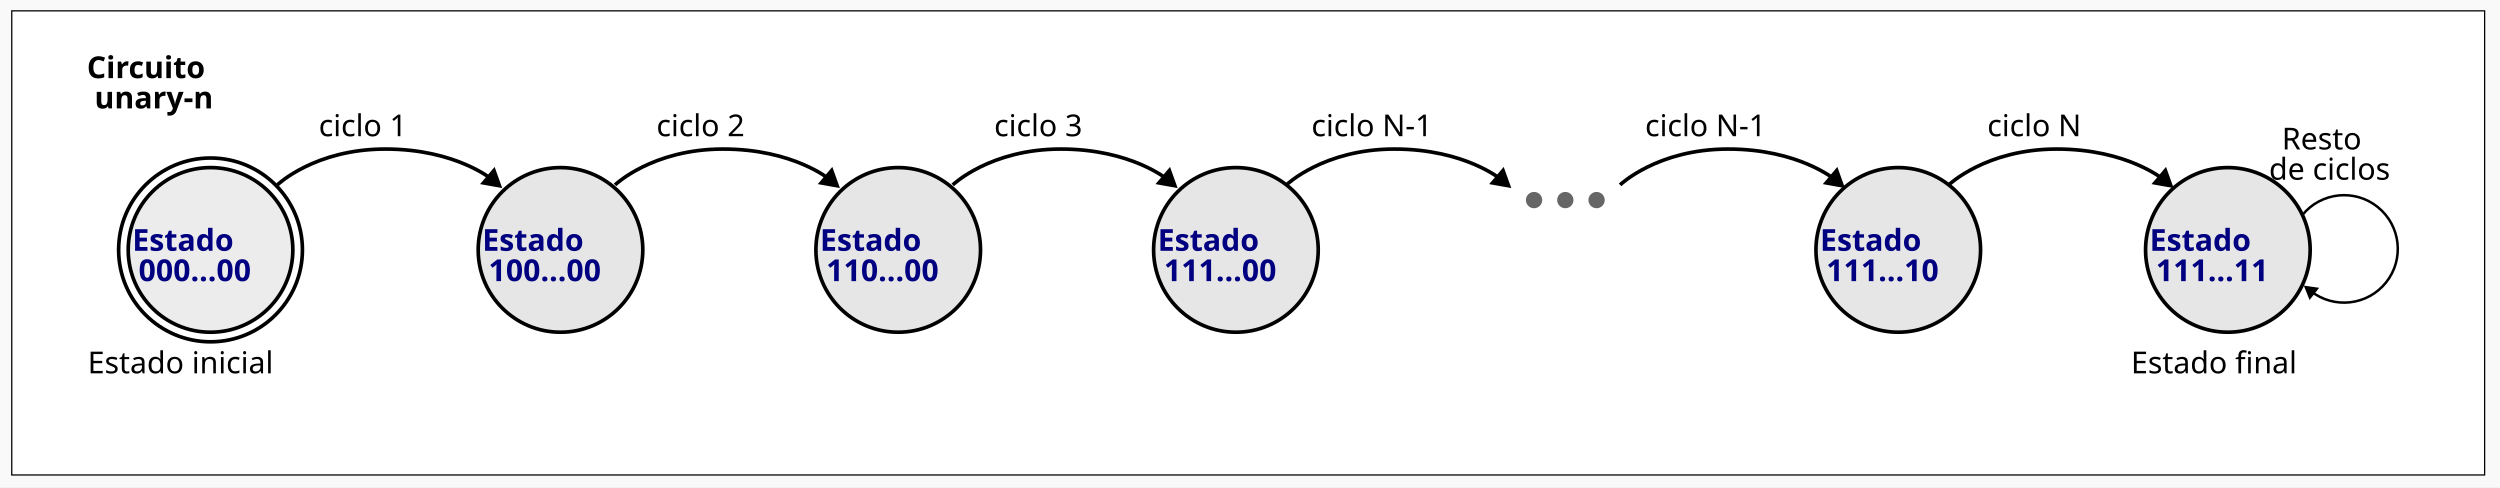
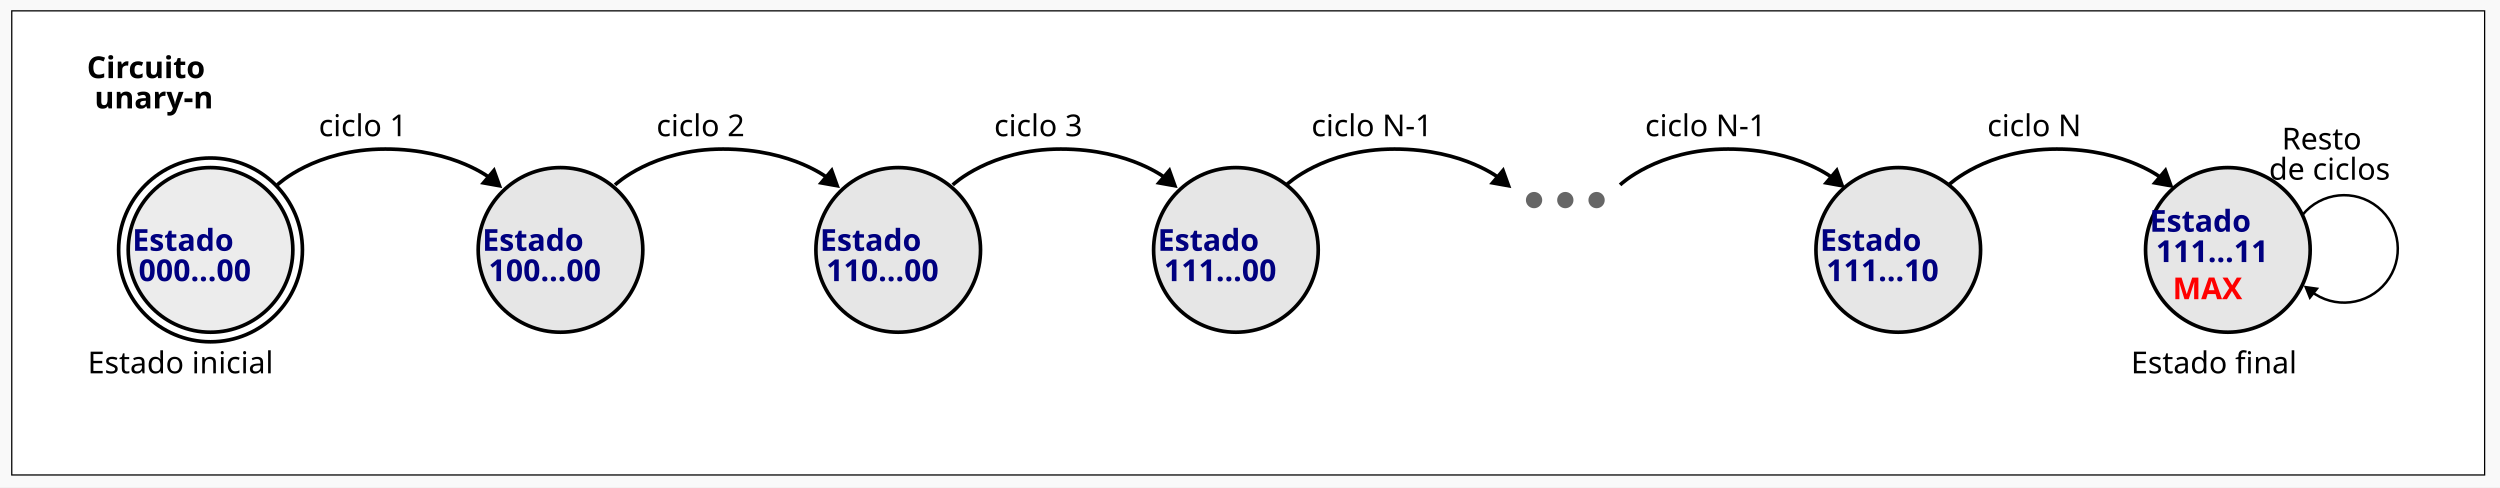
<svg xmlns="http://www.w3.org/2000/svg" width="524.18mm" height="102.152mm" viewBox="0 0 524.18 102.152" version="1.1" id="svg1">
  <defs id="defs1">
    <marker style="overflow:visible" id="marker17" refX="0" refY="0" orient="auto-start-reverse" markerWidth="1" markerHeight="1" viewBox="0 0 1 1" preserveAspectRatio="xMidYMid">
      <path transform="scale(0.5)" style="fill:context-stroke;fill-rule:evenodd;stroke:context-stroke;stroke-width:1pt" d="M 5.77,0 -2.88,5 V -5 Z" id="path17" />
    </marker>
    <marker style="overflow:visible" id="Triangle" refX="0" refY="0" orient="auto-start-reverse" markerWidth="1" markerHeight="1" viewBox="0 0 1 1" preserveAspectRatio="xMidYMid">
      <path transform="scale(0.5)" style="fill:context-stroke;fill-rule:evenodd;stroke:context-stroke;stroke-width:1pt" d="M 5.77,0 -2.88,5 V -5 Z" id="path135" />
    </marker>
  </defs>
  <g id="layer1" transform="translate(0.3319665,-3.982758)">
    <rect style="fill:#f9f9f9;stroke:none;stroke-width:0.265;stroke-dasharray:none" id="rect12" width="524.18" height="102.152" x="-0.332" y="3.983" />
    <rect style="fill:#ffffff;stroke:#000000;stroke-width:0.265;stroke-dasharray:none" id="rect11" width="518.49" height="97.311" x="2.134" y="6.259" />
  </g>
  <g id="layer3" transform="translate(0.3319665,-3.982758)">
    <circle style="fill:#e6e6e6;stroke:#000000;stroke-width:0.768" id="circle4" cx="117.189" cy="56.381" r="17.259" />
    <circle style="fill:#ececec;stroke:#000000;stroke-width:0.768" id="path3" cx="43.81" cy="56.381" r="17.259" />
    <text xml:space="preserve" style="font-weight:bold;font-size:6.35px;line-height:1;font-family:Ubuntu;-inkscape-font-specification:'Ubuntu Bold';text-align:center;writing-mode:lr-tb;direction:ltr;text-anchor:middle;fill:#000080;stroke:none;stroke-width:0.768" x="44.641" y="56.571" id="text1">
      <tspan id="tspan1" style="text-align:center;text-anchor:middle;fill:#000080;stroke:none;stroke-width:0.768" x="44.641" y="56.571">Estado </tspan>
      <tspan style="text-align:center;text-anchor:middle;fill:#000080;stroke:none;stroke-width:0.768" x="44.641" y="62.921" id="tspan2">000...00</tspan>
    </text>
    <text xml:space="preserve" style="font-weight:bold;font-size:6.35px;line-height:1;font-family:Ubuntu;-inkscape-font-specification:'Ubuntu Bold';text-align:center;writing-mode:lr-tb;direction:ltr;text-anchor:middle;fill:#000080;stroke:none;stroke-width:0.768" x="118.019" y="56.571" id="text4">
      <tspan id="tspan3" style="text-align:center;text-anchor:middle;fill:#000080;stroke:none;stroke-width:0.768" x="118.019" y="56.571">Estado </tspan>
      <tspan style="text-align:center;text-anchor:middle;fill:#000080;stroke:none;stroke-width:0.768" x="118.019" y="62.921" id="tspan4">100...00</tspan>
    </text>
    <path id="path5" style="fill:none;stroke:#000000;stroke-width:0.768;marker-end:url(#Triangle)" d="m 57.817,42.747 c 0,0 7.82,-7.512 22.645,-7.512 14.826,0 22.426,6.425 22.426,6.425" />
    <text xml:space="preserve" style="font-weight:bold;font-size:6.35px;line-height:1;font-family:Ubuntu;-inkscape-font-specification:'Ubuntu Bold';text-align:center;writing-mode:lr-tb;direction:ltr;text-anchor:middle;fill:#000000;stroke:none;stroke-width:0.768" x="36.058" y="20.362" id="text13">
      <tspan id="tspan12" style="text-align:center;text-anchor:middle;fill:#000000;stroke:none;stroke-width:0.768" x="36.058" y="20.362">Circuito</tspan>
      <tspan style="text-align:center;text-anchor:middle;fill:#000000;stroke:none;stroke-width:0.768" x="36.058" y="26.712" id="tspan13">unary-n</tspan>
    </text>
    <text xml:space="preserve" style="font-weight:bold;font-size:6.35px;line-height:1;font-family:Ubuntu;-inkscape-font-specification:'Ubuntu Bold';text-align:center;writing-mode:lr-tb;direction:ltr;text-anchor:middle;fill:#000000;stroke:none;stroke-width:0.768" x="41.647" y="82.252" id="text22">
      <tspan style="font-style:normal;font-variant:normal;font-weight:normal;font-stretch:normal;font-family:Ubuntu;-inkscape-font-specification:Ubuntu;text-align:center;text-anchor:middle;fill:#000000;stroke:none;stroke-width:0.768" x="41.647" y="82.252" id="tspan22">Estado inicial</tspan>
    </text>
    <circle style="fill:none;stroke:#000000;stroke-width:0.768" id="circle22" cx="43.81" cy="56.381" r="19.27" />
    <text xml:space="preserve" style="font-weight:bold;font-size:6.35px;line-height:1;font-family:Ubuntu;-inkscape-font-specification:'Ubuntu Bold';text-align:center;writing-mode:lr-tb;direction:ltr;text-anchor:middle;fill:#000000;stroke:none;stroke-width:0.768" x="79.876" y="32.546" id="text23">
      <tspan style="font-style:normal;font-variant:normal;font-weight:normal;font-stretch:normal;font-family:Ubuntu;-inkscape-font-specification:Ubuntu;text-align:center;text-anchor:middle;fill:#000000;stroke:none;stroke-width:0.768" x="79.876" y="32.546" id="tspan23">ciclo 1</tspan>
    </text>
    <circle style="fill:#e6e6e6;stroke:#000000;stroke-width:0.768" id="circle1" cx="187.997" cy="56.381" r="17.259" />
    <text xml:space="preserve" style="font-weight:bold;font-size:6.35px;line-height:1;font-family:Ubuntu;-inkscape-font-specification:'Ubuntu Bold';text-align:center;writing-mode:lr-tb;direction:ltr;text-anchor:middle;fill:#000080;stroke:none;stroke-width:0.768" x="188.827" y="56.571" id="text7">
      <tspan id="tspan6" style="text-align:center;text-anchor:middle;fill:#000080;stroke:none;stroke-width:0.768" x="188.827" y="56.571">Estado </tspan>
      <tspan style="text-align:center;text-anchor:middle;fill:#000080;stroke:none;stroke-width:0.768" x="188.827" y="62.921" id="tspan7">110...00</tspan>
    </text>
    <path id="path7" style="fill:none;stroke:#000000;stroke-width:0.768;marker-end:url(#Triangle)" d="m 128.626,42.747 c 0,0 7.82,-7.512 22.645,-7.512 14.826,0 22.426,6.425 22.426,6.425" />
    <text xml:space="preserve" style="font-weight:bold;font-size:6.35px;line-height:1;font-family:Ubuntu;-inkscape-font-specification:'Ubuntu Bold';text-align:center;writing-mode:lr-tb;direction:ltr;text-anchor:middle;fill:#000000;stroke:none;stroke-width:0.768" x="150.685" y="32.546" id="text8">
      <tspan style="font-style:normal;font-variant:normal;font-weight:normal;font-stretch:normal;font-family:Ubuntu;-inkscape-font-specification:Ubuntu;text-align:center;text-anchor:middle;fill:#000000;stroke:none;stroke-width:0.768" x="150.685" y="32.546" id="tspan8">ciclo 2</tspan>
    </text>
    <circle style="fill:#e6e6e6;stroke:#000000;stroke-width:0.768" id="circle11" cx="258.805" cy="56.381" r="17.259" />
    <text xml:space="preserve" style="font-weight:bold;font-size:6.35px;line-height:1;font-family:Ubuntu;-inkscape-font-specification:'Ubuntu Bold';text-align:center;writing-mode:lr-tb;direction:ltr;text-anchor:middle;fill:#000080;stroke:none;stroke-width:0.768" x="259.636" y="56.571" id="text15">
      <tspan id="tspan14" style="text-align:center;text-anchor:middle;fill:#000080;stroke:none;stroke-width:0.768" x="259.636" y="56.571">Estado </tspan>
      <tspan style="text-align:center;text-anchor:middle;fill:#000080;stroke:none;stroke-width:0.768" x="259.636" y="62.921" id="tspan15">111...00</tspan>
    </text>
    <path id="path15" style="fill:none;stroke:#000000;stroke-width:0.768;marker-end:url(#Triangle)" d="m 199.434,42.747 c 0,0 7.82,-7.512 22.645,-7.512 14.826,0 22.426,6.425 22.426,6.425" />
    <text xml:space="preserve" style="font-weight:bold;font-size:6.35px;line-height:1;font-family:Ubuntu;-inkscape-font-specification:'Ubuntu Bold';text-align:center;writing-mode:lr-tb;direction:ltr;text-anchor:middle;fill:#000000;stroke:none;stroke-width:0.768" x="221.493" y="32.546" id="text16">
      <tspan style="font-style:normal;font-variant:normal;font-weight:normal;font-stretch:normal;font-family:Ubuntu;-inkscape-font-specification:Ubuntu;text-align:center;text-anchor:middle;fill:#000000;stroke:none;stroke-width:0.768" x="221.493" y="32.546" id="tspan16">ciclo 3</tspan>
    </text>
    <circle style="fill:#e6e6e6;stroke:#000000;stroke-width:0.768" id="circle18" cx="397.679" cy="56.381" r="17.259" />
    <text xml:space="preserve" style="font-weight:bold;font-size:6.35px;line-height:1;font-family:Ubuntu;-inkscape-font-specification:'Ubuntu Bold';text-align:center;writing-mode:lr-tb;direction:ltr;text-anchor:middle;fill:#000080;stroke:none;stroke-width:0.768" x="398.509" y="56.571" id="text20">
      <tspan id="tspan19" style="text-align:center;text-anchor:middle;fill:#000080;stroke:none;stroke-width:0.768" x="398.509" y="56.571">Estado </tspan>
      <tspan style="text-align:center;text-anchor:middle;fill:#000080;stroke:none;stroke-width:0.768" x="398.509" y="62.921" id="tspan20">111...10</tspan>
    </text>
    <path id="path20" style="fill:none;stroke:#000000;stroke-width:0.768;marker-end:url(#Triangle)" d="m 269.393,42.747 c 0,0 7.82,-7.512 22.645,-7.512 14.826,0 22.426,6.425 22.426,6.425" />
    <text xml:space="preserve" style="font-weight:bold;font-size:6.35px;line-height:1;font-family:Ubuntu;-inkscape-font-specification:'Ubuntu Bold';text-align:center;writing-mode:lr-tb;direction:ltr;text-anchor:middle;fill:#000000;stroke:none;stroke-width:0.768" x="291.452" y="32.546" id="text21">
      <tspan style="font-style:normal;font-variant:normal;font-weight:normal;font-stretch:normal;font-family:Ubuntu;-inkscape-font-specification:Ubuntu;text-align:center;text-anchor:middle;fill:#000000;stroke:none;stroke-width:0.768" x="291.452" y="32.546" id="tspan21">ciclo N-1</tspan>
    </text>
    <path id="path21" style="fill:none;stroke:#000000;stroke-width:0.768;marker-end:url(#Triangle)" d="m 339.353,42.747 c 0,0 7.82,-7.512 22.645,-7.512 14.826,0 22.426,6.425 22.426,6.425" />
    <text xml:space="preserve" style="font-weight:bold;font-size:6.35px;line-height:1;font-family:Ubuntu;-inkscape-font-specification:'Ubuntu Bold';text-align:center;writing-mode:lr-tb;direction:ltr;text-anchor:middle;fill:#000000;stroke:none;stroke-width:0.768" x="361.412" y="32.546" id="text24">
      <tspan style="font-style:normal;font-variant:normal;font-weight:normal;font-stretch:normal;font-family:Ubuntu;-inkscape-font-specification:Ubuntu;text-align:center;text-anchor:middle;fill:#000000;stroke:none;stroke-width:0.768" x="361.412" y="32.546" id="tspan24">ciclo N-1</tspan>
    </text>
    <path style="fill:none;stroke:#000000;stroke-width:0.529;stroke-dasharray:none;marker-end:url(#marker17)" id="path24" d="m -478.683,77.485 a 11.265,11.265 0 0 1 -14.834,5.678 11.265,11.265 0 0 1 -5.766,-14.8 11.265,11.265 0 0 1 14.765,-5.855" transform="rotate(-165)" />
    <text xml:space="preserve" style="font-weight:bold;font-size:6.35px;line-height:1;font-family:Ubuntu;-inkscape-font-specification:'Ubuntu Bold';text-align:center;writing-mode:lr-tb;direction:ltr;text-anchor:middle;fill:#000000;stroke:none;stroke-width:0.768" x="492.25" y="35.314" id="text26">
      <tspan style="font-style:normal;font-variant:normal;font-weight:normal;font-stretch:normal;font-family:Ubuntu;-inkscape-font-specification:Ubuntu;text-align:center;text-anchor:middle;fill:#000000;stroke:none;stroke-width:0.768" x="492.25" y="35.314" id="tspan25">Resto</tspan>
      <tspan style="font-style:normal;font-variant:normal;font-weight:normal;font-stretch:normal;font-family:Ubuntu;-inkscape-font-specification:Ubuntu;text-align:center;text-anchor:middle;fill:#000000;stroke:none;stroke-width:0.768" x="492.25" y="41.664" id="tspan26">de ciclos</tspan>
    </text>
    <text xml:space="preserve" style="font-weight:bold;font-size:6.35px;line-height:1;font-family:Ubuntu;-inkscape-font-specification:'Ubuntu Bold';text-align:center;writing-mode:lr-tb;direction:ltr;text-anchor:middle;fill:#000000;stroke:none;stroke-width:0.768" x="468.004" y="82.252" id="text27">
      <tspan style="font-style:normal;font-variant:normal;font-weight:normal;font-stretch:normal;font-family:Ubuntu;-inkscape-font-specification:Ubuntu;text-align:center;text-anchor:middle;fill:#000000;stroke:none;stroke-width:0.768" x="468.004" y="82.252" id="tspan27">Estado final</tspan>
    </text>
    <circle style="fill:#e6e6e6;stroke:#000000;stroke-width:0.768" id="circle27" cx="466.789" cy="56.381" r="17.259" />
-     <text xml:space="preserve" style="font-weight:bold;font-size:6.35px;line-height:1;font-family:Ubuntu;-inkscape-font-specification:'Ubuntu Bold';text-align:center;writing-mode:lr-tb;direction:ltr;text-anchor:middle;fill:#000080;stroke:none;stroke-width:0.768" x="467.62" y="56.571" id="text29">
-       <tspan id="tspan28" style="text-align:center;text-anchor:middle;fill:#000080;stroke:none;stroke-width:0.768" x="467.62" y="56.571">Estado </tspan>
-       <tspan style="text-align:center;text-anchor:middle;fill:#000080;stroke:none;stroke-width:0.768" x="467.62" y="62.921" id="tspan29">111...11</tspan>
+     <text xml:space="preserve" style="font-weight:bold;font-size:6.35px;line-height:1;font-family:Ubuntu;-inkscape-font-specification:'Ubuntu Bold';text-align:center;writing-mode:lr-tb;direction:ltr;text-anchor:middle;fill:#000080;stroke:none;stroke-width:0.768" x="467.62" y="52.573" id="text29">
+       <tspan id="tspan28" style="text-align:center;text-anchor:middle;fill:#000080;stroke:none;stroke-width:0.768" x="467.62" y="52.573">Estado </tspan>
+       <tspan style="text-align:center;text-anchor:middle;fill:#000080;stroke:none;stroke-width:0.768" x="467.62" y="58.923" id="tspan29">111...11</tspan>
    </text>
    <path id="path29" style="fill:none;stroke:#000000;stroke-width:0.768;marker-end:url(#Triangle)" d="m 408.267,42.747 c 0,0 7.82,-7.512 22.645,-7.512 14.826,0 22.426,6.425 22.426,6.425" />
    <text xml:space="preserve" style="font-weight:bold;font-size:6.35px;line-height:1;font-family:Ubuntu;-inkscape-font-specification:'Ubuntu Bold';text-align:center;writing-mode:lr-tb;direction:ltr;text-anchor:middle;fill:#000000;stroke:none;stroke-width:0.768" x="430.326" y="32.546" id="text30">
      <tspan style="font-style:normal;font-variant:normal;font-weight:normal;font-stretch:normal;font-family:Ubuntu;-inkscape-font-specification:Ubuntu;text-align:center;text-anchor:middle;fill:#000000;stroke:none;stroke-width:0.768" x="430.326" y="32.546" id="tspan30">ciclo N</tspan>
    </text>
    <g id="g63" transform="matrix(2.217391,0,0,2.217391,-69.20166,-251.1269)" style="stroke-width:0.451">
      <circle style="display:inline;fill:#666666;stroke:none;stroke-width:0.358;stroke-linecap:square;stroke-dasharray:none" id="circle27-9" cx="176.117" cy="133.969" r="0.771" />
      <circle style="display:inline;fill:#666666;stroke:none;stroke-width:0.358;stroke-linecap:square;stroke-dasharray:none" id="circle28" cx="179.072" cy="133.969" r="0.771" />
      <circle style="display:inline;fill:#666666;stroke:none;stroke-width:0.358;stroke-linecap:square;stroke-dasharray:none" id="circle29" cx="182.028" cy="133.969" r="0.771" />
    </g>
+     <text xml:space="preserve" style="font-weight:bold;font-size:6.35px;line-height:1;font-family:Ubuntu;-inkscape-font-specification:'Ubuntu Bold';text-align:center;writing-mode:lr-tb;direction:ltr;text-anchor:middle;fill:#ff0000;stroke:none;stroke-width:0.768" x="466.634" y="66.713" id="text9">
+       <tspan style="text-align:center;text-anchor:middle;fill:#ff0000;stroke:none;stroke-width:0.768" x="466.634" y="66.713" id="tspan9">MAX</tspan>
+     </text>
  </g>
</svg>
